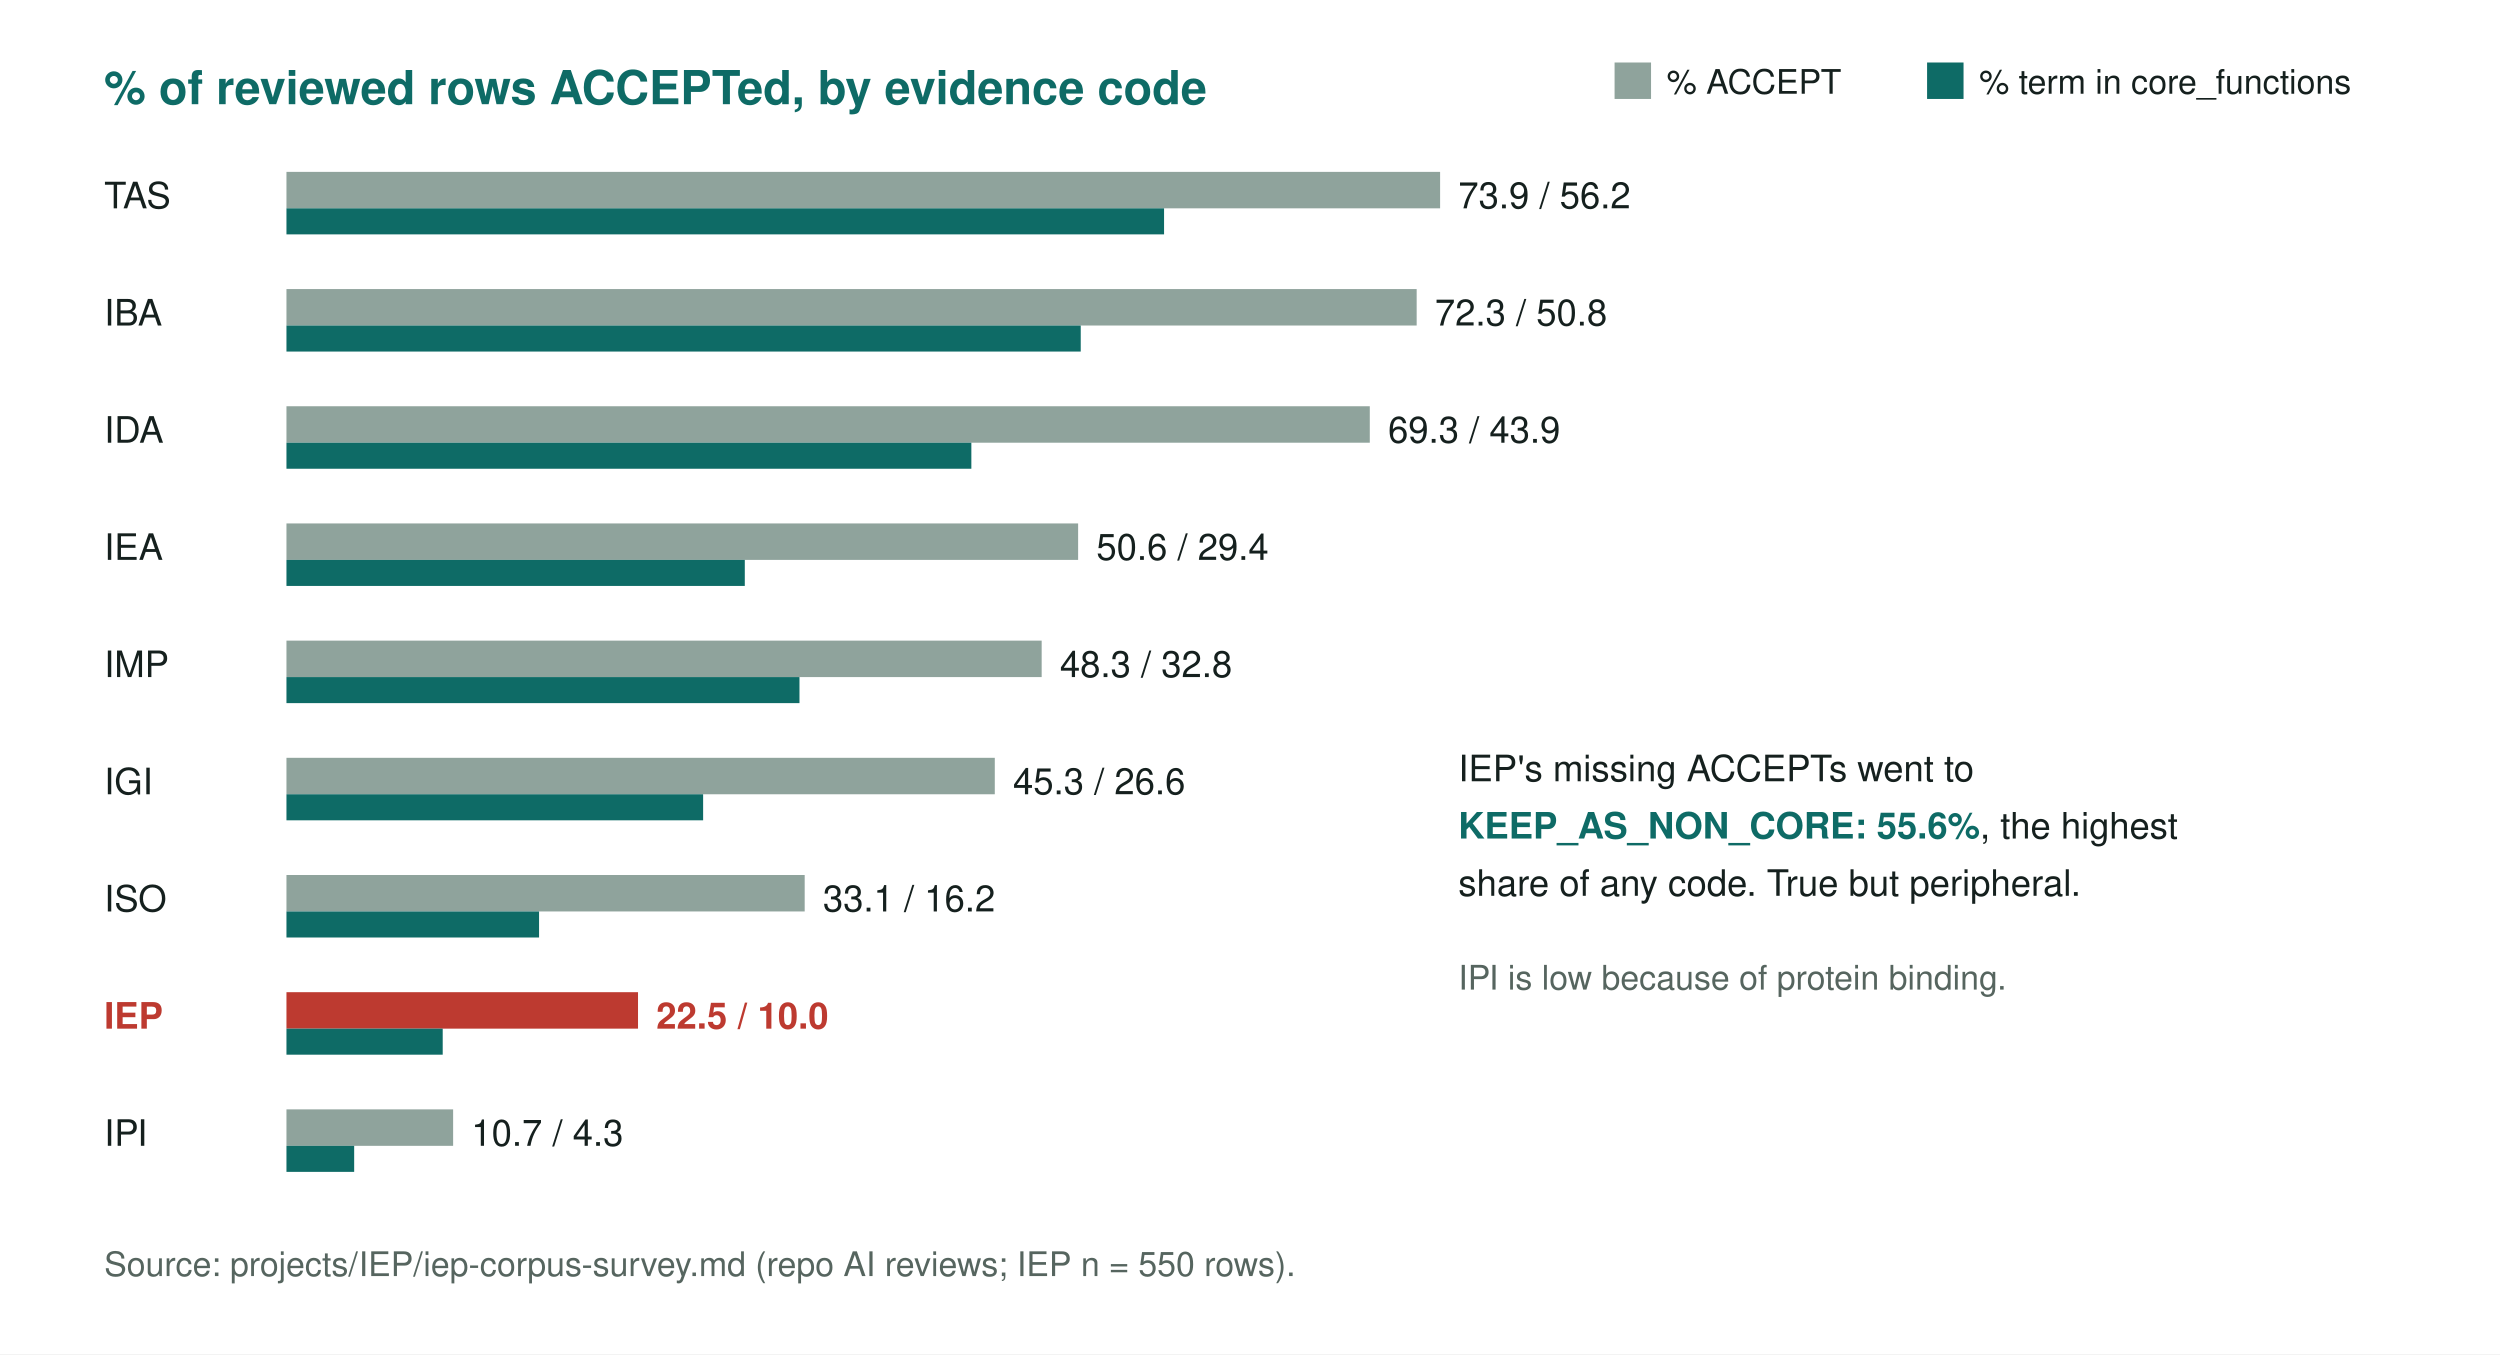
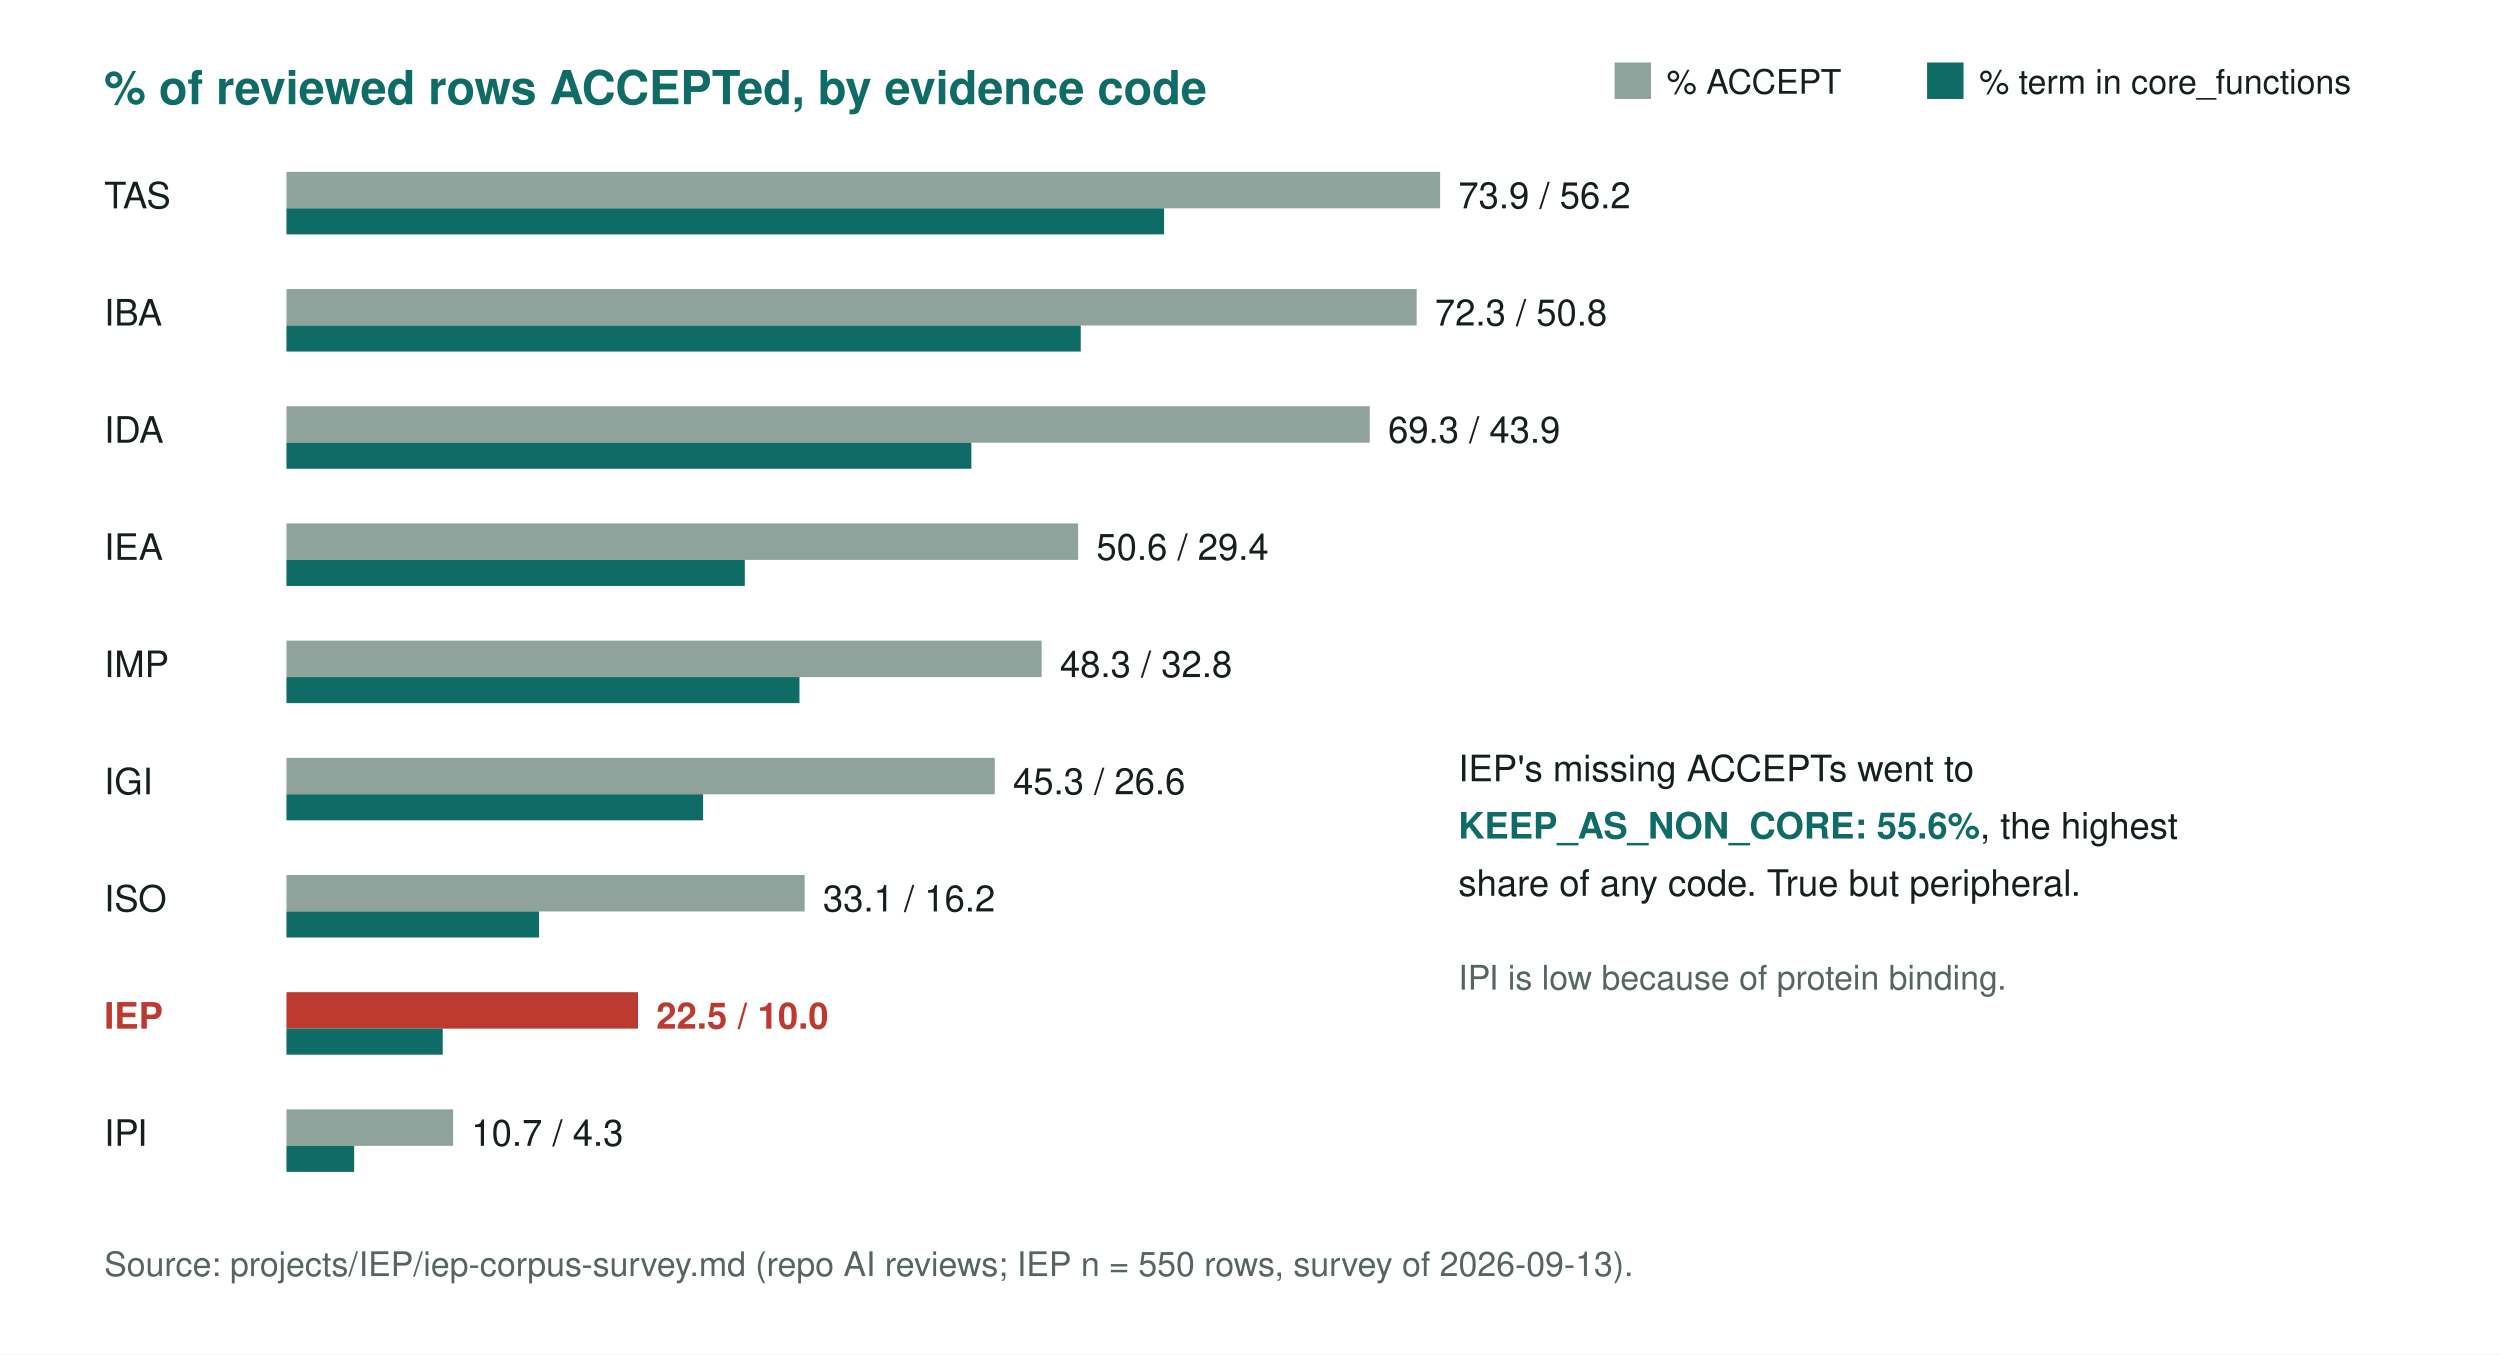
<svg xmlns="http://www.w3.org/2000/svg" viewBox="0 0 960 520" font-family="Helvetica, Arial, sans-serif">
  <rect width="960" height="520" fill="#ffffff" />
  <text x="40" y="40" font-size="18" font-weight="600" fill="#0e6b66">% of reviewed rows ACCEPTed, by evidence code</text>
  <rect x="620" y="24" width="14" height="14" fill="#8fa39c" />
  <text x="640" y="36" font-size="13" fill="#15201e">% ACCEPT</text>
  <rect x="740" y="24" width="14" height="14" fill="#0e6b66" />
  <text x="760" y="36" font-size="13" fill="#15201e">% term in core_functions</text>
  <g font-size="14" fill="#15201e">
    <text x="40" y="80">TAS</text>
    <rect x="110" y="66" width="443" height="14" fill="#8fa39c" />
    <rect x="110" y="80" width="337" height="10" fill="#0e6b66" />
    <text x="560" y="80">73.9 / 56.2</text>
    <text x="40" y="125">IBA</text>
    <rect x="110" y="111" width="434" height="14" fill="#8fa39c" />
    <rect x="110" y="125" width="305" height="10" fill="#0e6b66" />
    <text x="551" y="125">72.3 / 50.8</text>
    <text x="40" y="170">IDA</text>
    <rect x="110" y="156" width="416" height="14" fill="#8fa39c" />
    <rect x="110" y="170" width="263" height="10" fill="#0e6b66" />
    <text x="533" y="170">69.3 / 43.9</text>
    <text x="40" y="215">IEA</text>
    <rect x="110" y="201" width="304" height="14" fill="#8fa39c" />
    <rect x="110" y="215" width="176" height="10" fill="#0e6b66" />
    <text x="421" y="215">50.6 / 29.4</text>
    <text x="40" y="260">IMP</text>
    <rect x="110" y="246" width="290" height="14" fill="#8fa39c" />
    <rect x="110" y="260" width="197" height="10" fill="#0e6b66" />
    <text x="407" y="260">48.3 / 32.8</text>
    <text x="40" y="305">IGI</text>
    <rect x="110" y="291" width="272" height="14" fill="#8fa39c" />
    <rect x="110" y="305" width="160" height="10" fill="#0e6b66" />
    <text x="389" y="305">45.3 / 26.6</text>
    <text x="40" y="350">ISO</text>
    <rect x="110" y="336" width="199" height="14" fill="#8fa39c" />
    <rect x="110" y="350" width="97" height="10" fill="#0e6b66" />
    <text x="316" y="350">33.1 / 16.2</text>
    <text x="40" y="395" font-weight="600" fill="#bd3a30">IEP</text>
    <rect x="110" y="381" width="135" height="14" fill="#bd3a30" />
    <rect x="110" y="395" width="60" height="10" fill="#0e6b66" />
    <text x="252" y="395" font-weight="600" fill="#bd3a30">22.5 / 10.0</text>
    <text x="40" y="440">IPI</text>
    <rect x="110" y="426" width="64" height="14" fill="#8fa39c" />
    <rect x="110" y="440" width="26" height="10" fill="#0e6b66" />
    <text x="181" y="440">10.7 / 4.3</text>
  </g>
  <text x="560" y="300" font-size="14" fill="#15201e">IEP's missing ACCEPTs went to</text>
  <text x="560" y="322" font-size="14" fill="#15201e">
    <tspan font-weight="600" fill="#0e6b66">KEEP_AS_NON_CORE: 55.6%</tspan>, the highest</text>
  <text x="560" y="344" font-size="14" fill="#15201e">share of any code. True but peripheral.</text>
  <text x="560" y="380" font-size="13" fill="#56655f">IPI is low because of protein binding.</text>
-   <text x="40" y="490" font-size="13" fill="#56655f">Source: projects/IEP/iep-corpus-survey.md (repo AI reviews; IEP n = 550 rows).</text>
+   <text x="40" y="490" font-size="13" fill="#56655f">Source: projects/IEP/iep-corpus-survey.md (repo AI reviews; IEP n = 550 rows, survey of 2026-09-13).</text>
</svg>
